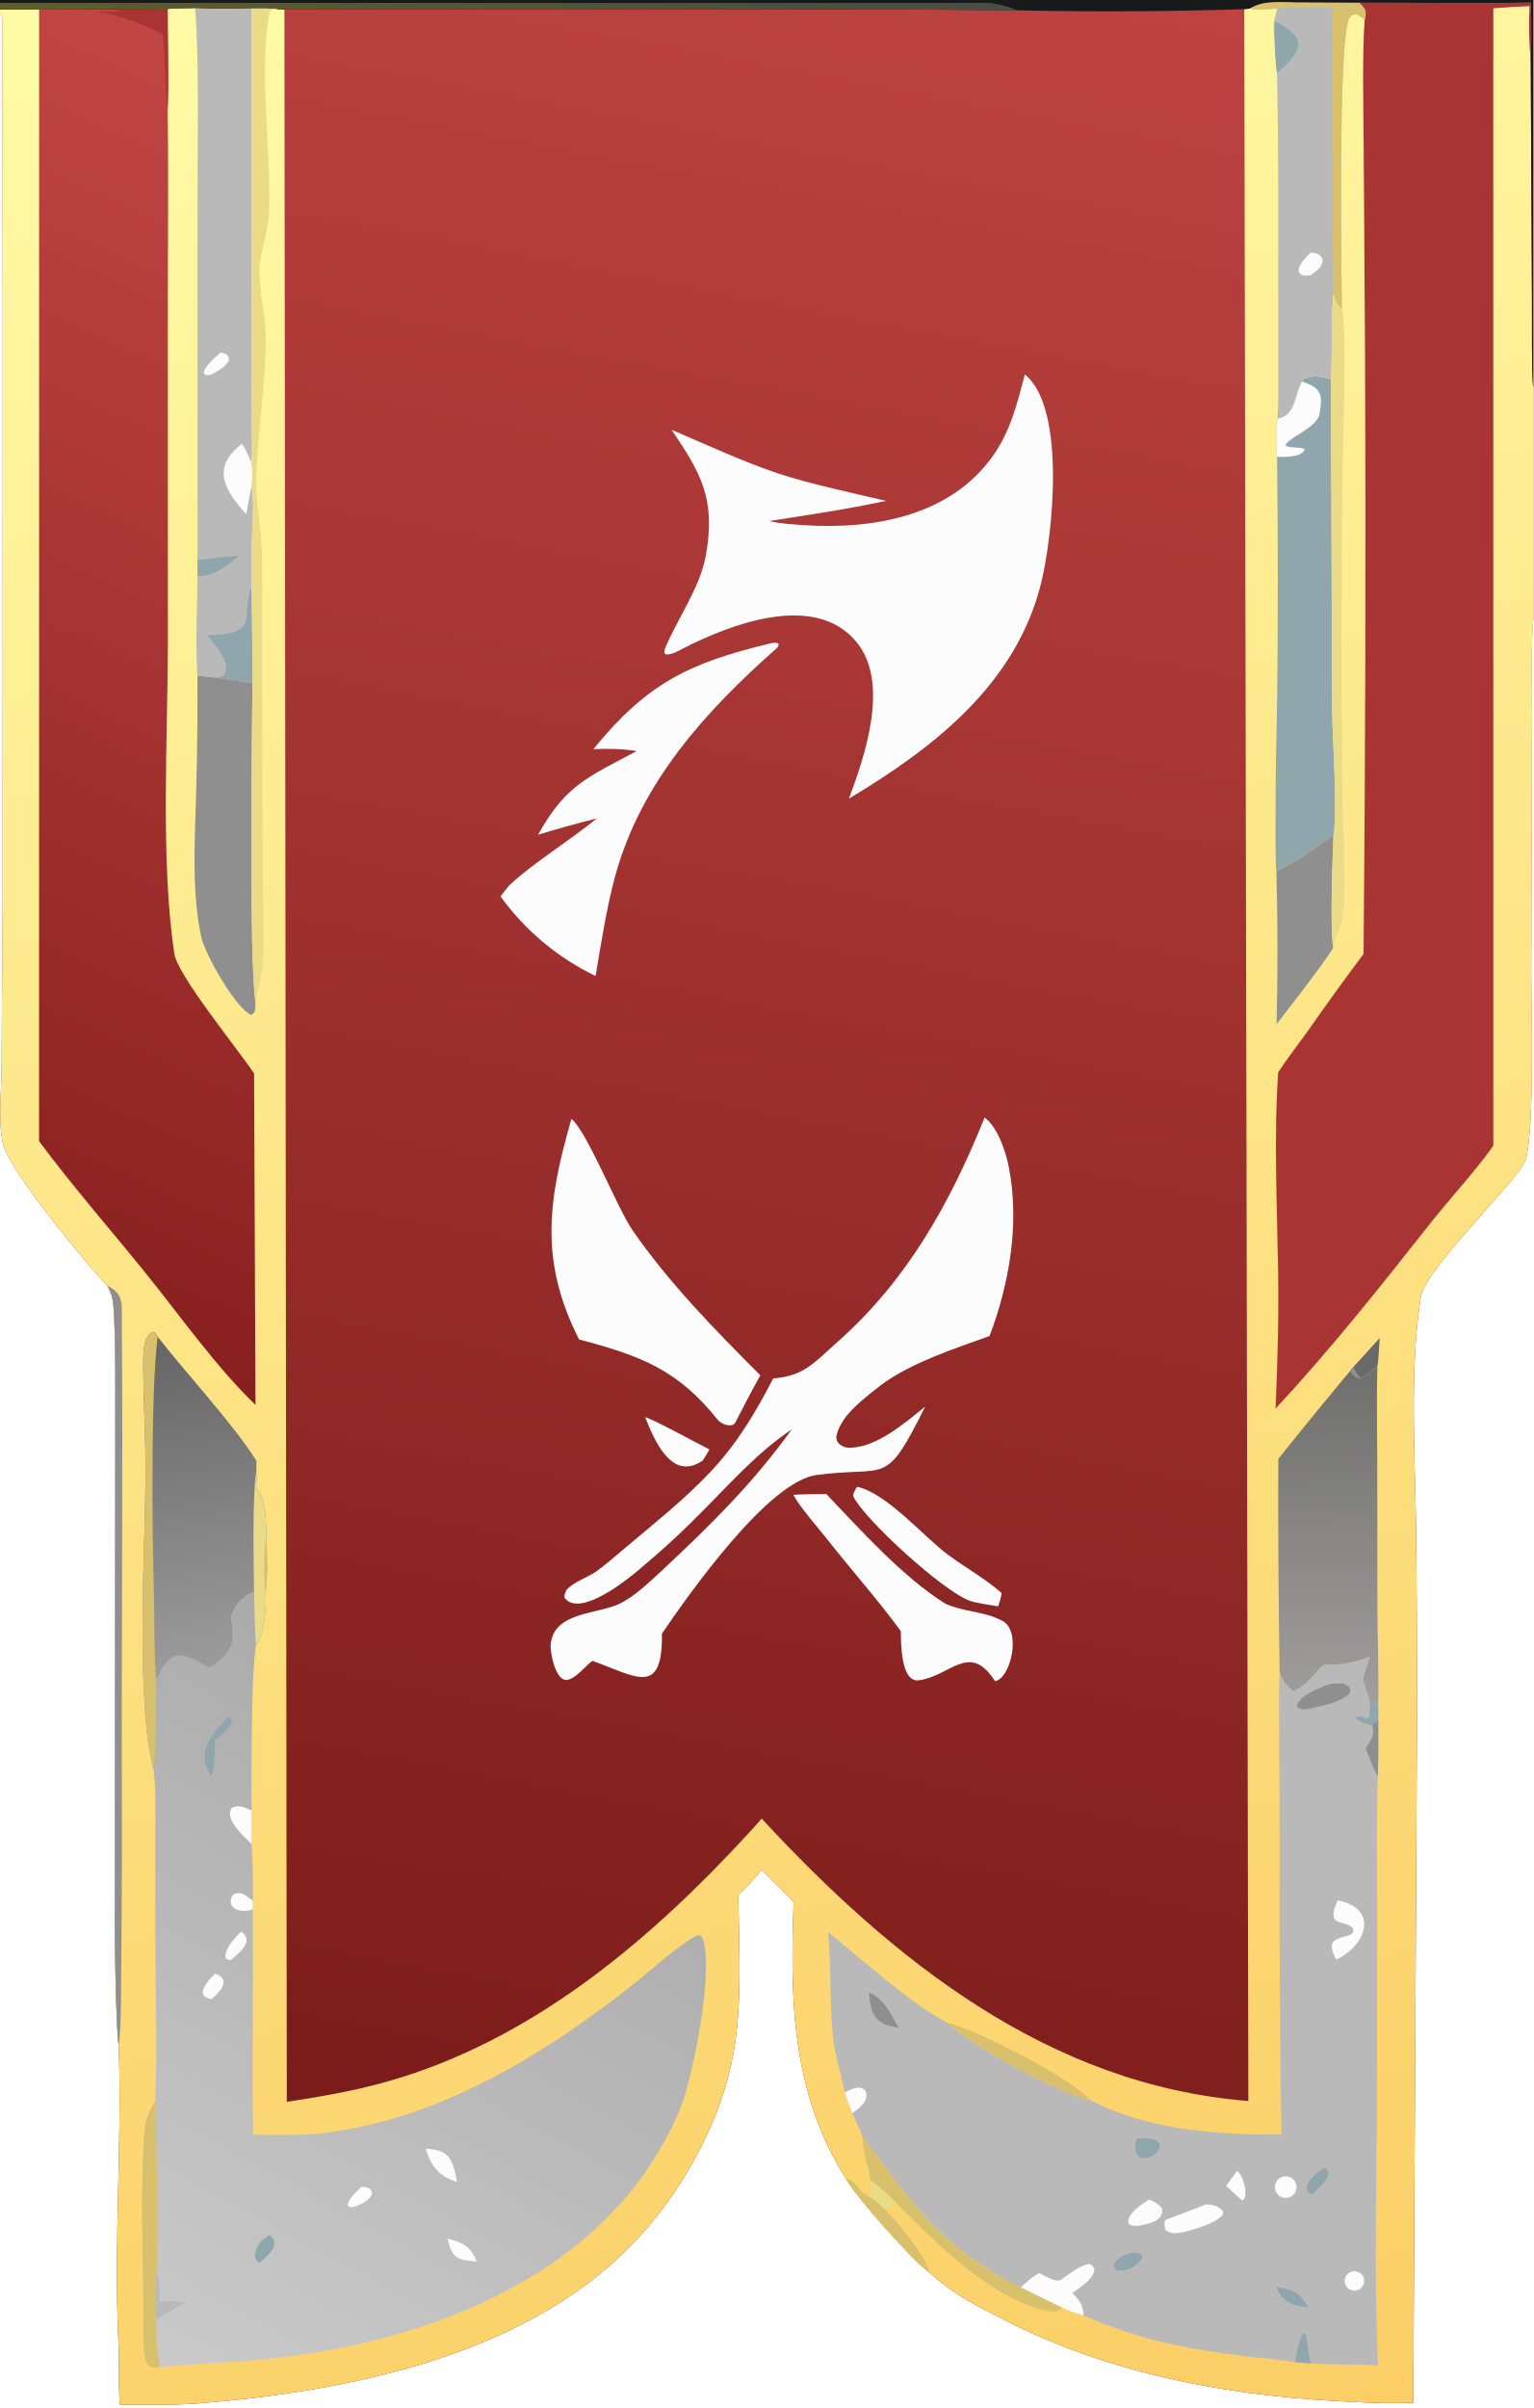
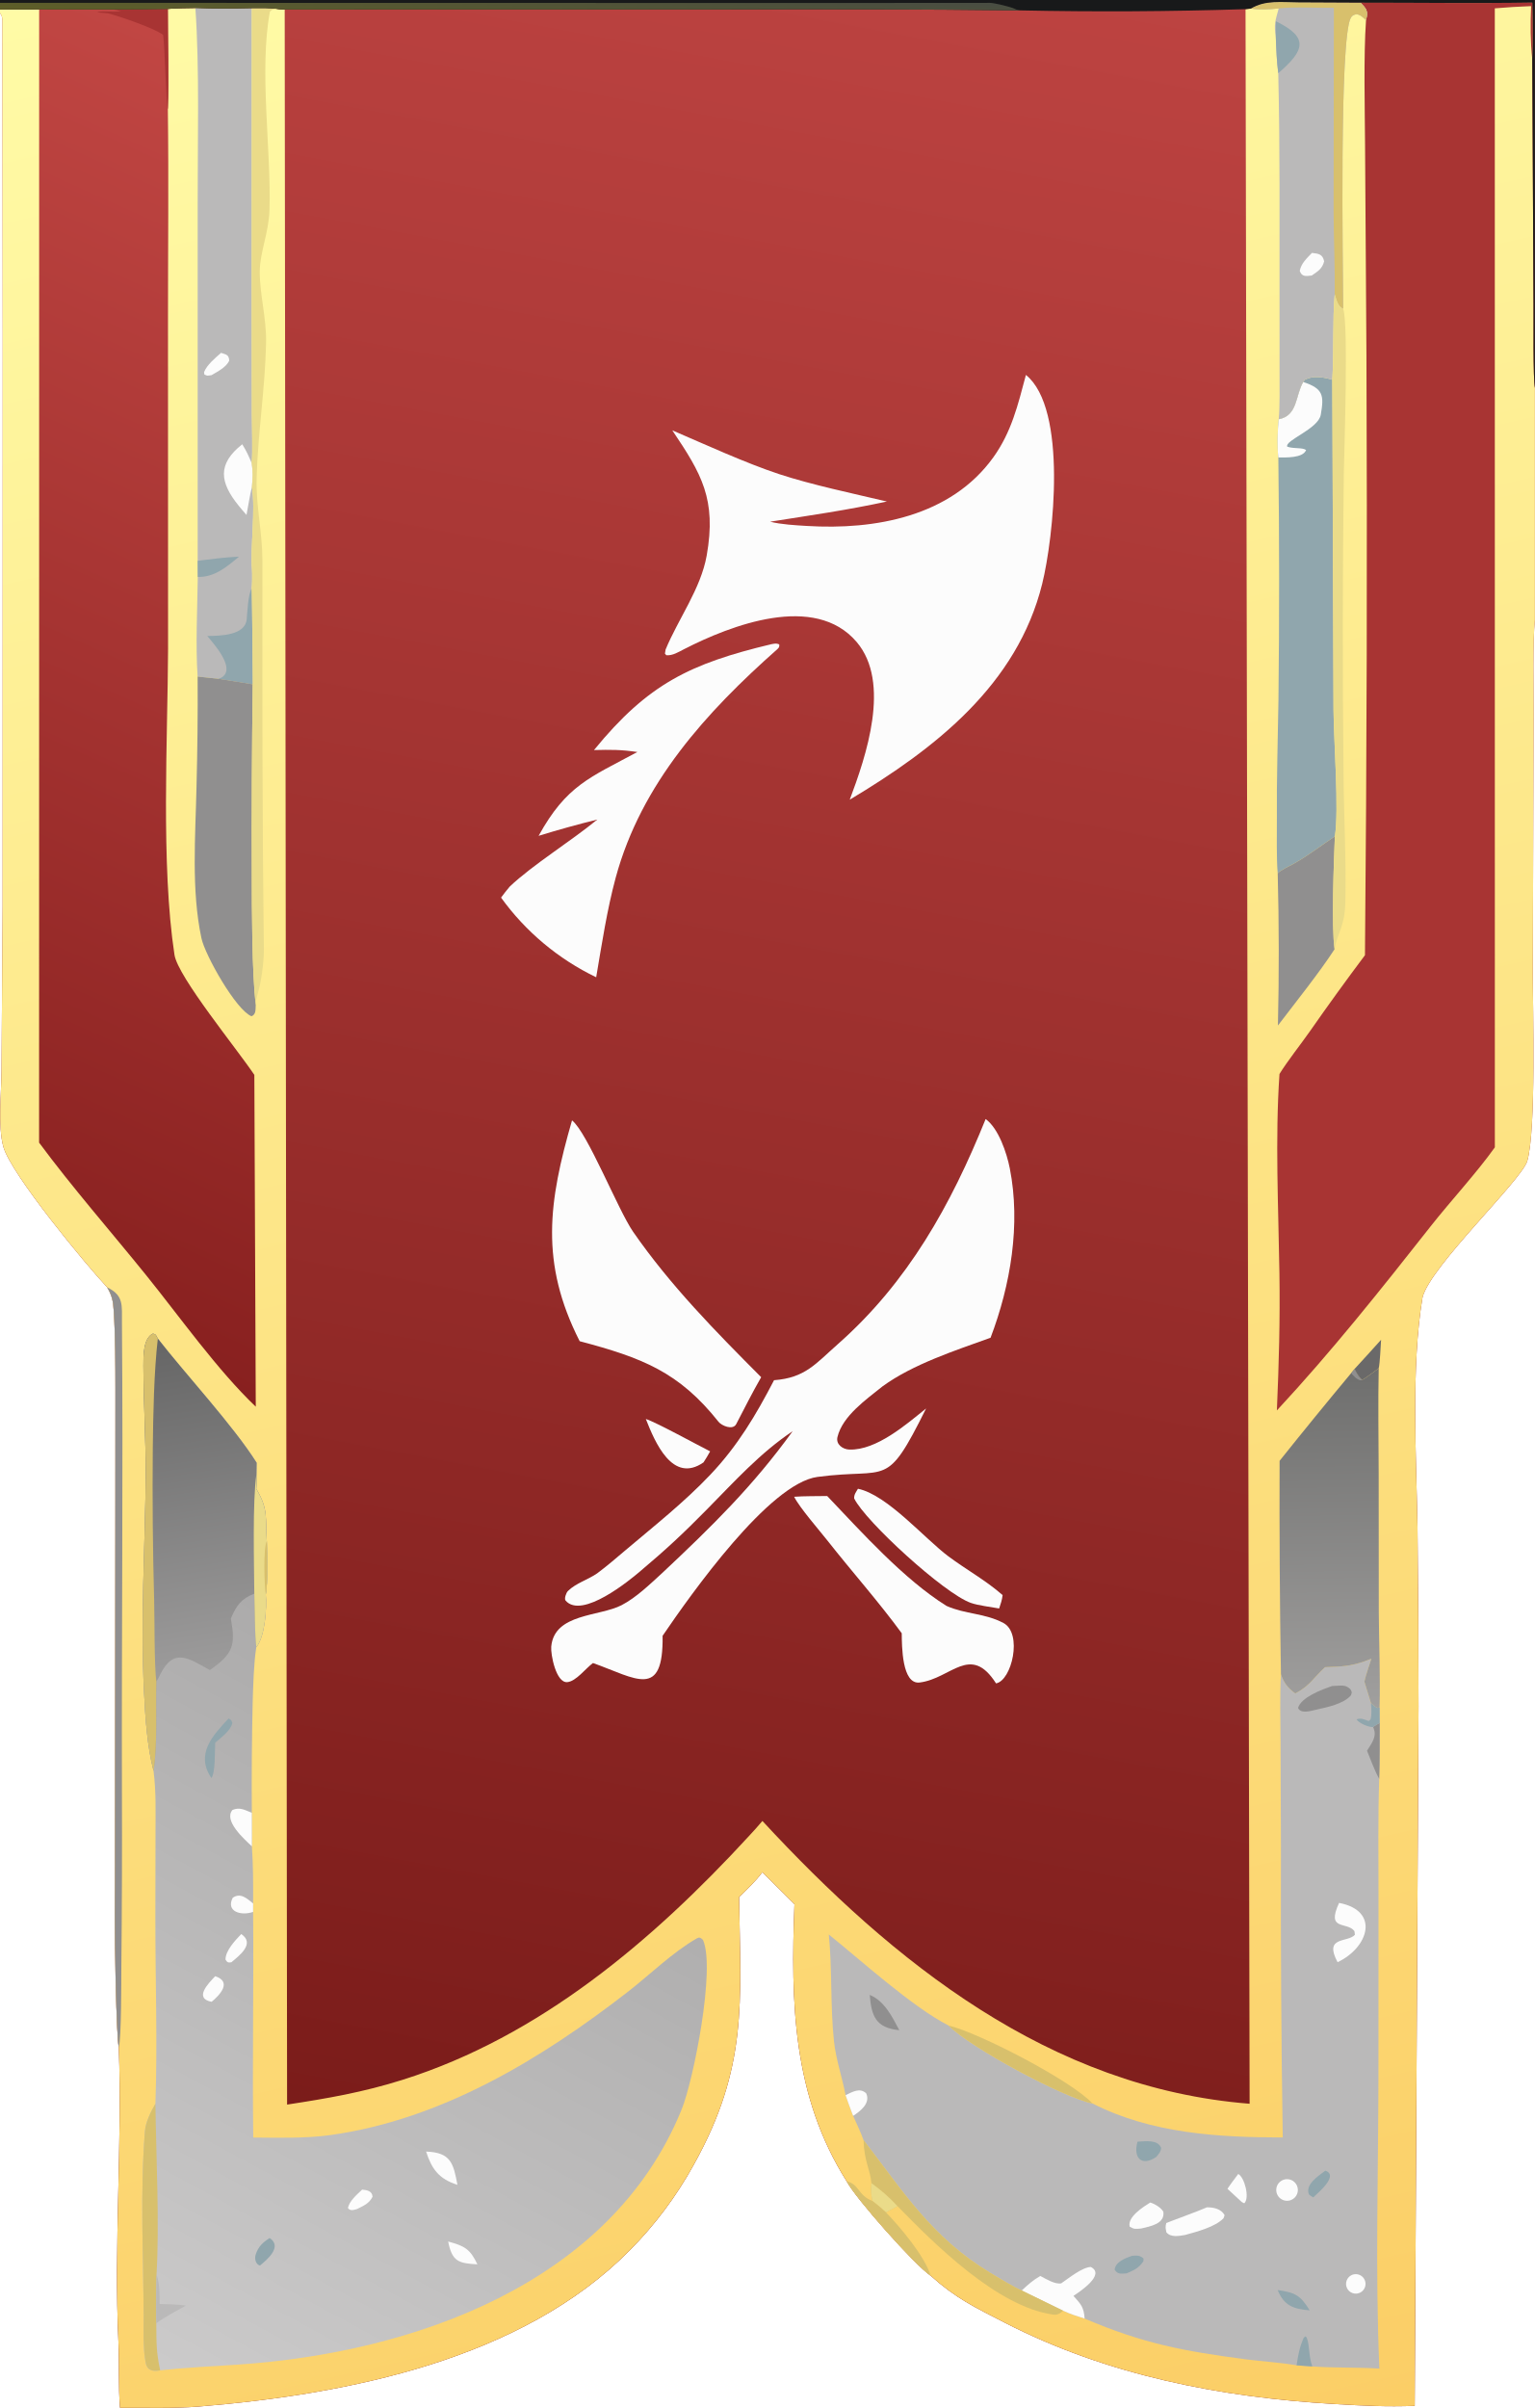
- <svg xmlns="http://www.w3.org/2000/svg" version="1.1" style="display: block;" viewBox="0 0 1304 2048" width="728" height="1143" preserveAspectRatio="none">
+ <svg xmlns="http://www.w3.org/2000/svg" version="1.1" style="display: block;" viewBox="0 0 1304 2045.312" width="1304" height="2045.312" preserveAspectRatio="xMidYMid meet">
  <defs>
    <linearGradient id="Gradient1" gradientUnits="userSpaceOnUse" x1="425.842" y1="22.095" x2="427.16" y2="-12.133">
      <stop class="stop0" offset="0" stop-opacity="1" stop-color="rgb(94,94,40)" />
      <stop class="stop1" offset="1" stop-opacity="1" stop-color="rgb(73,77,66)" />
    </linearGradient>
    <linearGradient id="Gradient2" gradientUnits="userSpaceOnUse" x1="143.942" y1="1140.57" x2="187.774" y2="1414.44">
      <stop class="stop0" offset="0" stop-opacity="1" stop-color="rgb(102,102,102)" />
      <stop class="stop1" offset="1" stop-opacity="1" stop-color="rgb(156,155,155)" />
    </linearGradient>
    <linearGradient id="Gradient3" gradientUnits="userSpaceOnUse" x1="430.244" y1="1473.15" x2="138.854" y2="2011">
      <stop class="stop0" offset="0" stop-opacity="1" stop-color="rgb(172,171,171)" />
      <stop class="stop1" offset="1" stop-opacity="1" stop-color="rgb(203,202,202)" />
    </linearGradient>
    <linearGradient id="Gradient4" gradientUnits="userSpaceOnUse" x1="1127.51" y1="1165.52" x2="1131.07" y2="1450.47">
      <stop class="stop0" offset="0" stop-opacity="1" stop-color="rgb(111,111,110)" />
      <stop class="stop1" offset="1" stop-opacity="1" stop-color="rgb(160,159,158)" />
    </linearGradient>
    <linearGradient id="Gradient5" gradientUnits="userSpaceOnUse" x1="-81.49" y1="1056.69" x2="341.243" y2="119.695">
      <stop class="stop0" offset="0" stop-opacity="1" stop-color="rgb(136,32,31)" />
      <stop class="stop1" offset="1" stop-opacity="1" stop-color="rgb(193,70,67)" />
    </linearGradient>
    <linearGradient id="Gradient6" gradientUnits="userSpaceOnUse" x1="945.614" y1="2098.09" x2="446.685" y2="-90.246">
      <stop class="stop0" offset="0" stop-opacity="1" stop-color="rgb(251,206,102)" />
      <stop class="stop1" offset="1" stop-opacity="1" stop-color="rgb(255,251,166)" />
    </linearGradient>
    <linearGradient id="Gradient7" gradientUnits="userSpaceOnUse" x1="477.397" y1="1827.34" x2="824.389" y2="-33.196">
      <stop class="stop0" offset="0" stop-opacity="1" stop-color="rgb(123,28,26)" />
      <stop class="stop1" offset="1" stop-opacity="1" stop-color="rgb(189,67,65)" />
    </linearGradient>
  </defs>
  <path transform="translate(0,0)" fill="url(#Gradient7)" d="M 0 0 L 1304 0 L 1304 329.549 L 1304 526.485 C 1302.01 544.652 1302.98 586.845 1302.9 606.338 L 1302.23 826.762 C 1302.17 854.692 1305.27 959.666 1297.51 986.158 C 1292.74 1002.45 1215.5 1075.24 1208.57 1101.8 C 1198.65 1160.53 1203.25 1237.25 1204.28 1297.41 C 1204.85 1348.14 1205.14 1398.86 1205.15 1449.59 L 1201.9 2043.49 C 1177.9 2044.4 1157.72 2043.32 1133.92 2041.94 C 1036.9 2036.31 940.4 2017.46 853.342 1972.7 C 827.636 1959.48 812.16 1952.19 790.697 1932.99 C 777.292 1924.05 726.601 1866.9 719.335 1852.8 C 673.301 1779.98 671.733 1700.94 674.951 1617.38 L 647.686 1590.22 C 641.735 1598.13 634.953 1604.52 627.894 1611.38 C 629.198 1701.06 635.538 1755.79 589.385 1838.71 C 574.721 1865.38 556.395 1889.87 534.941 1911.46 C 443.139 2004.28 295.597 2033.71 169.076 2044.07 C 147.895 2045.8 123.41 2045.01 101.951 2045.12 C 100.448 2026.6 101.496 2007.49 100.612 1988.91 C 96.678 1906.21 103.997 1821.6 100.929 1739.12 C 99.78 1733.41 99.121 1711.34 98.852 1704.6 C 97.756 1669.76 97.375 1634.91 97.711 1600.05 L 98.004 1284.52 L 98.061 1180.99 C 98.012 1158.66 98.036 1135.8 96.637 1113.51 C 96.103 1105 95.264 1100.81 91.093 1093.5 C 72.884 1074.12 9.548 997.49 2.892 974.221 C -1.973 957.21 1.231 927.386 1.287 909.082 L 2.227 769.721 L 2.299 285.138 L 2.108 110.524 C 2.093 80.221 1.95 49.697 1.99 19.381 C 1.995 14.882 2.114 14.313 0 10.98 L 0 7.983 L 0 2.393 L 0 0 z" />
  <path transform="translate(0,0)" fill="url(#Gradient6)" d="M 1155.77 2.255 C 1203.86 2.231 1253.92 2.936 1301.86 2.154 C 1302.34 18.947 1302.61 33.441 1301.77 50.285 L 1302.85 258.919 C 1302.93 269.54 1302.44 322.907 1304 329.549 L 1304 526.485 C 1302.01 544.652 1302.98 586.845 1302.9 606.338 L 1302.23 826.762 C 1302.17 854.692 1305.27 959.666 1297.51 986.158 C 1292.74 1002.45 1215.5 1075.24 1208.57 1101.8 C 1198.65 1160.53 1203.25 1237.25 1204.28 1297.41 C 1204.85 1348.14 1205.14 1398.86 1205.15 1449.59 L 1201.9 2043.49 C 1177.9 2044.4 1157.72 2043.32 1133.92 2041.94 C 1036.9 2036.31 940.4 2017.46 853.342 1972.7 C 827.636 1959.48 812.16 1952.19 790.697 1932.99 C 777.292 1924.05 726.601 1866.9 719.335 1852.8 C 673.301 1779.98 671.733 1700.94 674.951 1617.38 L 647.686 1590.22 C 641.735 1598.13 634.953 1604.52 627.894 1611.38 C 629.198 1701.06 635.538 1755.79 589.385 1838.71 C 574.721 1865.38 556.395 1889.87 534.941 1911.46 C 443.139 2004.28 295.597 2033.71 169.076 2044.07 C 147.895 2045.8 123.41 2045.01 101.951 2045.12 C 100.448 2026.6 101.496 2007.49 100.612 1988.91 C 96.678 1906.21 103.997 1821.6 100.929 1739.12 C 99.78 1733.41 99.121 1711.34 98.852 1704.6 C 97.756 1669.76 97.375 1634.91 97.711 1600.05 L 98.004 1284.52 L 98.061 1180.99 C 98.012 1158.66 98.036 1135.8 96.637 1113.51 C 96.103 1105 95.264 1100.81 91.093 1093.5 C 72.884 1074.12 9.548 997.49 2.892 974.221 C -1.973 957.21 1.231 927.386 1.287 909.082 L 2.227 769.721 L 2.299 285.138 L 2.108 110.524 C 2.093 80.221 1.95 49.697 1.99 19.381 C 1.995 14.882 2.114 14.313 0 10.98 L 0 7.983 C 11.09 8.037 22.181 8.02 33.271 7.93 L 96.073 7.993 C 111.578 8.032 127.082 7.893 142.583 7.576 C 149.902 6.875 158.539 6.911 165.98 6.755 C 183.257 7.406 196.634 7.294 213.945 6.896 C 221.174 6.9 230.242 6.561 237.223 7.816 L 241.873 8.055 L 243.899 1787.6 C 278.442 1782.33 308.621 1777.11 342.231 1766.49 C 458.664 1729.73 554.483 1648.38 635.872 1559.96 C 639.854 1555.63 643.993 1551.2 647.72 1546.69 C 758.735 1666.66 891.707 1773.49 1061.63 1786.88 L 1058.17 7.778 L 1062.76 7.279 C 1074.87 -0.16 1089.16 1.951 1103.11 1.995 L 1155.77 2.255 z" />
  <path transform="translate(0,0)" fill="rgb(168,52,51)" d="M 1155.77 2.255 C 1203.86 2.231 1253.92 2.936 1301.86 2.154 C 1302.34 18.947 1302.61 33.441 1301.77 50.285 C 1300.17 35.312 1300.14 20.219 1300.78 5.196 C 1290.48 5.564 1280.2 6.194 1269.94 7.086 L 1269.98 974.534 C 1254.08 996.791 1232.57 1019.84 1215.41 1041.64 C 1173.13 1095.31 1131.37 1147.89 1084.8 1197.99 C 1086.54 1157.23 1087.57 1121.9 1086.95 1080.96 C 1086.12 1026.02 1083.22 966.829 1087.02 912.201 C 1093.47 901.677 1105.53 886.455 1112.93 875.848 C 1128.06 854.171 1143.78 832.447 1159.64 811.317 C 1161.21 641.536 1161.63 471.747 1160.89 301.96 L 1159.71 122.804 C 1159.53 92.005 1158.4 47.644 1160.53 17.186 C 1162.53 9.356 1161.16 7.695 1155.77 2.255 z" />
  <path transform="translate(0,0)" fill="url(#Gradient5)" d="M 96.073 7.993 C 111.578 8.032 127.082 7.893 142.583 7.576 C 142.604 34.138 143.526 66.651 142.599 92.724 C 143.395 151.951 142.689 212.894 142.714 272.238 L 142.784 551.061 C 142.482 627.021 136.566 734.334 148.229 810.994 C 151.074 829.696 201.533 891.167 216.081 913.001 L 217.291 1194.81 C 184.851 1163.94 152.557 1118.29 124.218 1083.2 C 94.347 1046.21 61.304 1008.52 33.218 970.532 L 33.271 7.93 L 96.073 7.993 z" />
  <path transform="translate(0,0)" fill="rgb(168,52,51)" d="M 96.073 7.993 C 111.578 8.032 127.082 7.893 142.583 7.576 C 142.604 34.138 143.526 66.651 142.599 92.724 C 141.121 90.221 140.072 39.144 138.575 29.615 C 131.587 24.162 101.536 13.748 91.625 11.312 C 90.856 11.123 84.663 10.8 82.68 10.522 C 84.688 8.864 97.042 10.576 102.678 9.483 L 96.073 7.993 z" />
  <path transform="translate(0,0)" fill="rgb(186,185,185)" d="M 1125.72 1416.06 C 1142.4 1415.5 1149.55 1415.1 1165.08 1408.9 C 1163.31 1414.41 1160.31 1422.95 1159.13 1428.37 C 1160.96 1434.48 1162.83 1440.58 1164.75 1446.66 C 1166.99 1448.58 1167.8 1449.44 1170.41 1450.72 L 1172.05 1450.2 L 1172.14 1463.42 C 1172.11 1479.13 1172.28 1495.24 1171.74 1510.91 C 1170.64 1543.26 1171.13 1576.18 1171.13 1608.6 L 1171.09 1763.5 C 1170.99 1847.71 1168.29 1927.22 1171.87 2011.82 C 1152.78 2010.66 1133.84 2011.35 1114.89 2010.02 L 1101.55 2009.07 C 1089.7 2006.85 1071.35 2005.67 1058.49 2003.98 C 1005.03 1996.96 970.993 1990.51 921.462 1969.35 C 914.776 1967.21 909.58 1965.62 903.151 1962.65 L 868.034 1945.51 C 862.506 1943.41 847.141 1934.06 841.544 1930.69 C 791.581 1900.61 767.484 1861.75 733.632 1817.77 C 731.369 1811.27 727.659 1803.56 724.799 1797.17 C 722.541 1791.36 720.395 1785.51 718.361 1779.61 C 715.483 1764.16 710.212 1749.54 708.518 1733.72 C 705.341 1704.04 707.091 1672.59 704.139 1643.15 C 731.667 1665.25 774.984 1704.67 805.909 1720.47 C 824.285 1739.11 902.558 1781.3 928.23 1786.69 C 978.402 1812.23 1034.77 1815.41 1089.8 1815.55 C 1088.49 1733.58 1087.97 1651.6 1088.25 1569.62 L 1087.91 1479.28 C 1087.82 1460.26 1087.26 1440.99 1088.25 1422.03 C 1090.58 1429.35 1094.3 1433.94 1100.45 1438.42 C 1113.6 1431.24 1115.35 1425.57 1125.72 1416.06 z" />
  <path transform="translate(0,0)" fill="rgb(252,252,252)" d="M 883.814 1933.16 C 888.733 1935.75 896.253 1940.47 901.615 1939.42 C 908.395 1934.75 919.173 1925.94 926.673 1925.5 C 939.648 1931.98 917.028 1946.72 911.979 1950.07 C 918.37 1957.29 920.825 1959.6 921.462 1969.35 C 914.776 1967.21 909.58 1965.62 903.151 1962.65 L 868.034 1945.51 C 873.181 1940.64 877.642 1936.74 883.814 1933.16 z" />
  <path transform="translate(0,0)" fill="rgb(144,143,143)" d="M 1166.47 1466.92 C 1167.06 1466.34 1171.16 1464.01 1172.14 1463.42 C 1172.11 1479.13 1172.28 1495.24 1171.74 1510.91 C 1168 1504.34 1164.28 1494.26 1161.38 1487.01 C 1165.44 1480.49 1170.43 1474.53 1166.47 1466.92 z" />
  <path transform="translate(0,0)" fill="rgb(252,252,252)" d="M 718.361 1779.61 C 724.048 1776.92 730.42 1772.92 735.872 1778.01 C 739.785 1786.45 730.934 1793.16 724.799 1797.17 C 722.541 1791.36 720.395 1785.51 718.361 1779.61 z" />
  <path transform="translate(0,0)" fill="rgb(144,166,173)" d="M 1101.55 2009.07 C 1102.81 2000.49 1104.05 1993.56 1107.67 1985.56 L 1109.27 1984.39 C 1112.79 1988.27 1111.38 2000.45 1114.89 2010.02 L 1101.55 2009.07 z" />
  <path transform="translate(0,0)" fill="rgb(144,166,173)" d="M 1164.75 1446.66 C 1166.99 1448.58 1167.8 1449.44 1170.41 1450.72 L 1172.05 1450.2 L 1172.14 1463.42 C 1171.16 1464.01 1167.06 1466.34 1166.47 1466.92 C 1162.71 1467.16 1154.55 1463.66 1152.45 1460.43 C 1155.91 1458.93 1159.05 1460.5 1162.72 1461.78 L 1164.33 1460.59 C 1165.62 1456.34 1165 1451.19 1164.75 1446.66 z" />
  <path transform="translate(0,0)" fill="rgb(252,252,252)" d="M 1137.65 1616.29 C 1172.64 1623.04 1162.63 1654.25 1136.37 1666.65 C 1124.36 1644.24 1144.99 1650.33 1151.1 1643.35 L 1150.69 1640.24 C 1144.24 1631.82 1126.46 1640.34 1137.65 1616.29 z" />
  <path transform="translate(0,0)" fill="rgb(252,252,252)" d="M 1025.31 1874.88 C 1030.99 1874.76 1037.5 1876.2 1040.37 1881.51 L 1039.51 1884.11 C 1032.35 1891.58 1016.73 1895.61 1006.8 1898.35 C 1001.48 1899.25 994.563 1900.59 990.932 1896.07 C 990.224 1892.5 989.932 1891.71 990.824 1888.23 C 991.342 1887.82 1020.21 1877.31 1025.31 1874.88 z" />
  <path transform="translate(0,0)" fill="rgb(144,143,143)" d="M 1131.64 1432.07 C 1133.33 1431.95 1135.02 1431.86 1136.71 1431.79 C 1141.4 1431.61 1143.73 1431.52 1147.32 1434.84 C 1148.79 1438.09 1148.71 1436.7 1147.67 1440.05 C 1141.37 1447.35 1127.18 1450.18 1118.08 1452.19 C 1113.31 1453.24 1105.33 1455.93 1102.78 1450.75 C 1105.29 1441.57 1123.33 1435.01 1131.64 1432.07 z" />
  <path transform="translate(0,0)" fill="rgb(252,252,252)" d="M 977.194 1870.79 C 980.971 1871.82 986.229 1875.08 988.324 1878.5 C 989.952 1888.92 977.229 1890.96 969.656 1892.82 C 964.833 1893.33 963.43 1893.53 959.762 1891.3 C 957.583 1883.05 971.365 1874.43 977.194 1870.79 z" />
  <path transform="translate(0,0)" fill="rgb(144,143,143)" d="M 738.887 1694.44 C 751.407 1699.5 758.055 1713.13 764.026 1724.42 C 743.682 1722.42 740.391 1712.04 738.887 1694.44 z" />
  <path transform="translate(0,0)" fill="rgb(144,166,173)" d="M 966.421 1819.1 C 973.283 1818.8 983.539 1817.1 986.468 1824.36 C 986.173 1827.85 984.565 1829.24 982.361 1832.04 C 969.848 1840.54 962.506 1832.85 966.421 1819.1 z" />
  <path transform="translate(0,0)" fill="rgb(252,252,252)" d="M 1090.29 1851.5 C 1094.94 1849.8 1100.11 1852.09 1101.96 1856.68 C 1103.82 1861.28 1101.7 1866.52 1097.17 1868.52 C 1094.1 1869.88 1090.54 1869.46 1087.87 1867.43 C 1085.21 1865.39 1083.86 1862.06 1084.37 1858.75 C 1084.87 1855.43 1087.14 1852.66 1090.29 1851.5 z" />
  <path transform="translate(0,0)" fill="rgb(144,166,173)" d="M 961.677 1916.05 C 965.967 1915.7 968.284 1915.5 971.539 1918.36 L 971.399 1920.68 C 967.233 1926.77 963.777 1927.98 957.195 1930.94 C 952.533 1931.19 949.617 1932.08 946.966 1927.78 C 947.717 1921.07 956.232 1917.97 961.677 1916.05 z" />
  <path transform="translate(0,0)" fill="rgb(252,252,252)" d="M 1051.95 1846.56 C 1057.15 1848.99 1062.05 1866.96 1057.06 1871.45 L 1054.95 1870.34 C 1050.86 1866.66 1046.82 1862.93 1042.82 1859.15 C 1045.39 1855.18 1049.09 1850.45 1051.95 1846.56 z" />
  <path transform="translate(0,0)" fill="rgb(144,166,173)" d="M 1125.93 1843.75 C 1137.79 1847.64 1119.79 1862.59 1115.67 1866.43 C 1114.53 1865.88 1113.15 1864.76 1112.08 1863.99 C 1108.45 1855.63 1120 1848.19 1125.93 1843.75 z" />
  <path transform="translate(0,0)" fill="rgb(252,252,252)" d="M 1148.14 1932.5 C 1150.83 1931.16 1154.04 1931.38 1156.52 1933.08 C 1159 1934.79 1160.36 1937.7 1160.07 1940.69 C 1159.79 1943.68 1157.9 1946.29 1155.15 1947.49 C 1151.03 1949.28 1146.24 1947.47 1144.34 1943.41 C 1142.45 1939.35 1144.13 1934.51 1148.14 1932.5 z" />
  <path transform="translate(0,0)" fill="rgb(144,166,173)" d="M 1085.47 1945.12 C 1100.5 1947.32 1104.65 1949.47 1112.71 1962.39 C 1098.76 1961.25 1090.84 1958.36 1085.47 1945.12 z" />
  <path transform="translate(0,0)" fill="rgb(186,185,185)" d="M 165.98 6.755 C 183.257 7.406 196.634 7.294 213.945 6.896 L 213.875 265.442 L 213.99 351.988 C 214.009 361.557 214.714 384.93 213.859 393.513 C 215.035 401.557 214.72 405.464 214.016 413.526 C 217.197 433.497 212.587 463.306 214.089 484.023 C 214.334 487.394 214.232 496.903 213.842 499.935 C 214.339 527.021 214.633 554.11 214.724 581.2 C 204.955 579.54 195.013 578.051 185.215 576.492 C 179.489 575.963 173.627 575.255 167.896 574.634 C 166.06 547.5 167.703 517.58 168.027 490.02 L 167.944 476.327 L 167.935 174.674 C 167.844 123.265 169.593 57.031 165.98 6.755 z" />
  <path transform="translate(0,0)" fill="rgb(144,166,173)" d="M 176.131 540.196 C 187.048 540.077 208.374 539.778 209.607 525.968 C 210.14 519.997 210.823 504.262 213.842 499.935 C 214.339 527.021 214.633 554.11 214.724 581.2 C 204.955 579.54 195.013 578.051 185.215 576.492 C 186.613 576.429 188.234 575.582 189.303 574.74 C 199.617 566.617 181.43 546.724 176.131 540.196 z" />
  <path transform="translate(0,0)" fill="rgb(252,252,252)" d="M 209.426 437.368 C 207.122 434.809 204.892 432.184 202.737 429.498 C 186.809 409.793 184.314 394.322 205.808 377.349 C 209.649 383.539 211.073 386.917 213.859 393.513 C 215.035 401.557 214.72 405.464 214.016 413.526 C 212.374 420.052 210.761 430.432 209.426 437.368 z" />
  <path transform="translate(0,0)" fill="rgb(144,166,173)" d="M 167.944 476.327 C 179.169 474.884 191.742 473.302 203.069 472.799 C 192.981 481.212 182.309 490.499 168.027 490.02 L 167.944 476.327 z" />
  <path transform="translate(0,0)" fill="rgb(252,252,252)" d="M 187.822 299.705 C 192.251 301.193 194.534 301.278 194.732 306.389 C 192.11 312.004 185.013 315.505 179.683 318.655 C 175.804 319.099 176.871 319.5 173.648 318.135 L 173.346 316.127 C 175.776 309.919 182.781 304.103 187.822 299.705 z" />
  <path transform="translate(0,0)" fill="url(#Gradient4)" d="M 1157.13 1172.15 C 1160.51 1170.37 1167.92 1164.67 1171.32 1162.19 C 1170.67 1191.51 1171.23 1221.84 1171.29 1251.28 L 1171.38 1369.55 C 1171.58 1395.64 1172.72 1424.27 1172.05 1450.2 L 1170.41 1450.72 C 1167.8 1449.44 1166.99 1448.58 1164.75 1446.66 C 1162.83 1440.58 1160.96 1434.48 1159.13 1428.37 C 1160.31 1422.95 1163.31 1414.41 1165.08 1408.9 C 1149.55 1415.1 1142.4 1415.5 1125.72 1416.06 C 1115.35 1425.57 1113.6 1431.24 1100.45 1438.42 C 1094.3 1433.94 1090.58 1429.35 1088.25 1422.03 C 1087.26 1361.63 1086.88 1301.21 1087.11 1240.8 C 1107.1 1215.77 1127.35 1190.96 1147.86 1166.36 L 1150.82 1162.72 C 1153.1 1167.41 1153.7 1168.19 1157.13 1172.15 z" />
  <path transform="translate(0,0)" fill="rgb(144,143,143)" d="M 1150.82 1162.72 C 1153.1 1167.41 1153.7 1168.19 1157.13 1172.15 L 1156 1172.41 C 1152.26 1171.54 1150.61 1169.19 1147.86 1166.36 L 1150.82 1162.72 z" />
  <path transform="translate(0,0)" fill="rgb(144,166,173)" d="M 1107.17 324.454 L 1108.73 322.407 C 1115.75 318.856 1124.63 320.323 1131.88 322.549 L 1132.91 602.736 C 1133.1 629.968 1137.68 687.829 1134.06 710.394 C 1122.29 718.181 1111.56 726.685 1099.2 733.574 C 1096.39 735.142 1086.76 739.745 1085.5 741.825 C 1084.33 728.922 1084.91 708.383 1084.8 695.086 C 1084.53 661.54 1085.64 627.818 1086.14 594.272 C 1086.93 525.707 1086.9 457.135 1086.04 388.57 C 1084.98 379.498 1085.3 365.361 1086.38 356.083 C 1102.62 353.046 1100.45 335.784 1107.17 324.454 z" />
  <path transform="translate(0,0)" fill="rgb(252,252,252)" d="M 1107.17 324.454 C 1124.36 330.083 1124.91 335.964 1122.11 352.212 C 1120 364.437 1091.32 373.971 1093.6 379.398 C 1099.59 381.406 1106.24 379.878 1109.63 382.229 C 1106.95 389.268 1092.32 388.538 1086.04 388.57 C 1084.98 379.498 1085.3 365.361 1086.38 356.083 C 1102.62 353.046 1100.45 335.784 1107.17 324.454 z" />
  <path transform="translate(0,0)" fill="rgb(186,185,185)" d="M 1062.76 7.279 C 1074.87 -0.16 1089.16 1.951 1103.11 1.995 L 1155.77 2.255 C 1161.16 7.695 1162.53 9.356 1160.53 17.186 C 1157.7 14.556 1156.36 12.886 1152.53 12.022 C 1150.28 12.639 1148.86 12.85 1147.61 15.088 C 1137.73 32.777 1140.96 225.169 1141.1 262.278 C 1136.39 260.02 1135.51 254.621 1133.93 249.901 C 1132 271.341 1133.37 298.745 1131.88 322.549 C 1124.63 320.323 1115.75 318.856 1108.73 322.407 L 1107.17 324.454 C 1100.45 335.784 1102.62 353.046 1086.38 356.083 C 1087.38 345.368 1087.05 328.471 1087.07 317.38 L 1087.05 250.961 C 1086.97 186.652 1087.48 126.586 1085.97 62.169 C 1084.67 52.521 1084.22 41.006 1083.88 31.289 C 1082.15 20.382 1083.5 17.746 1086.35 7.146 C 1079.44 7.992 1069.6 8.456 1062.76 7.279 z" />
  <path transform="translate(0,0)" fill="rgb(216,192,108)" d="M 1062.76 7.279 C 1074.87 -0.16 1089.16 1.951 1103.11 1.995 L 1155.77 2.255 C 1161.16 7.695 1162.53 9.356 1160.53 17.186 C 1157.7 14.556 1156.36 12.886 1152.53 12.022 C 1150.28 12.639 1148.86 12.85 1147.61 15.088 C 1137.73 32.777 1140.96 225.169 1141.1 262.278 C 1136.39 260.02 1135.51 254.621 1133.93 249.901 C 1134.23 227.491 1133.06 202.461 1132.98 179.573 L 1133.23 6.608 C 1118.66 6.846 1100.28 5.582 1086.35 7.146 C 1079.44 7.992 1069.6 8.456 1062.76 7.279 z" />
  <path transform="translate(0,0)" fill="rgb(144,166,173)" d="M 1083.88 31.289 L 1084.01 18.086 C 1112.37 31.881 1108.35 42.9 1085.97 62.169 C 1084.67 52.521 1084.22 41.006 1083.88 31.289 z" />
  <path transform="translate(0,0)" fill="rgb(252,252,252)" d="M 1114.59 214.82 C 1120.52 215.417 1123.73 216.042 1124.96 221.971 C 1123.28 228.387 1119.68 230.371 1114.43 234.021 C 1109.32 234.632 1106.02 235.199 1104.23 230.093 C 1105.43 223.696 1110.18 219.443 1114.59 214.82 z" />
  <path transform="translate(0,0)" fill="rgb(144,143,143)" d="M 167.896 574.634 C 173.627 575.255 179.489 575.963 185.215 576.492 C 195.013 578.051 204.955 579.54 214.724 581.2 C 213.993 635.117 213.729 689.039 213.934 742.961 C 213.976 772.463 214.012 825.164 217.256 853.799 C 217.002 857.682 217.588 861.6 213.679 863.188 C 200.528 857.98 174.236 811.367 171.152 796.962 C 162.391 756.042 166.034 710.356 166.946 668.488 C 167.77 637.211 168.087 605.922 167.896 574.634 z" />
  <path transform="translate(0,0)" fill="rgb(234,219,137)" d="M 213.945 6.896 C 221.174 6.9 230.242 6.561 237.223 7.816 C 232.627 8.129 231.728 7.297 229.314 9.943 C 219.99 59.692 230.508 127.337 228.94 178.431 C 228.347 197.761 220.849 213.972 220.69 230.391 C 220.504 249.755 226.497 270.133 226.04 291.162 C 225.297 329.614 219.076 367.596 218.021 406.039 C 217.37 429.747 222.955 452.592 222.942 476.06 C 222.883 585.607 222.743 695.095 224.19 804.634 C 224.323 814.664 223.034 825.3 221.149 835.126 C 219.874 841.632 217.458 847.395 217.256 853.799 C 214.012 825.164 213.976 772.463 213.934 742.961 C 213.729 689.039 213.993 635.117 214.724 581.2 C 214.633 554.11 214.339 527.021 213.842 499.935 C 214.232 496.903 214.334 487.394 214.089 484.023 C 212.587 463.306 217.197 433.497 214.016 413.526 C 214.72 405.464 215.035 401.557 213.859 393.513 C 214.714 384.93 214.009 361.557 213.99 351.988 L 213.875 265.442 L 213.945 6.896 z" />
  <path transform="translate(0,0)" fill="rgb(144,143,143)" d="M 1085.5 741.825 C 1086.76 739.745 1096.39 735.142 1099.2 733.574 C 1111.56 726.685 1122.29 718.181 1134.06 710.394 C 1133.24 730.643 1131.02 787.378 1133.82 806.233 C 1121.13 825.841 1100.21 851.978 1085.68 871.05 C 1086.7 827.981 1086.64 784.892 1085.5 741.825 z" />
  <path transform="translate(0,0)" fill="rgb(234,219,137)" d="M 1133.93 249.901 C 1135.51 254.621 1136.39 260.02 1141.1 262.278 C 1145.79 274.209 1141.97 384.485 1141.64 403.14 C 1140.59 488.175 1140.53 573.219 1141.44 658.255 C 1141.72 694.646 1143.81 730.146 1142.97 766.592 C 1142.49 787.57 1136 792.369 1133.82 806.233 C 1131.02 787.378 1133.24 730.643 1134.06 710.394 C 1137.68 687.829 1133.1 629.968 1132.91 602.736 L 1131.88 322.549 C 1133.37 298.745 1132 271.341 1133.93 249.901 z" />
  <path transform="translate(0,0)" fill="rgb(144,143,143)" d="M 91.093 1093.5 C 105.405 1100.33 103.49 1108.98 103.607 1123.31 C 104.687 1256.11 103.232 1388.94 103.593 1521.75 C 103.77 1571.67 103.602 1621.58 103.089 1671.5 C 102.993 1683.32 103.2 1729.78 100.929 1739.12 C 99.78 1733.41 99.121 1711.34 98.852 1704.6 C 97.756 1669.76 97.375 1634.91 97.711 1600.05 L 98.004 1284.52 L 98.061 1180.99 C 98.012 1158.66 98.036 1135.8 96.637 1113.51 C 96.103 1105 95.264 1100.81 91.093 1093.5 z" />
  <path transform="translate(0,0)" fill="rgb(216,192,108)" d="M 733.632 1817.77 C 767.484 1861.75 791.581 1900.61 841.544 1930.69 C 847.141 1934.06 862.506 1943.41 868.034 1945.51 L 903.151 1962.65 C 900.737 1964.92 898.423 1966.48 895.006 1966.02 C 847.16 1959.62 793.015 1905.14 762.531 1873.87 L 752.663 1879.15 C 748.603 1875.39 745.597 1872.84 741.21 1869.47 C 739.807 1862.95 740.004 1861.07 740.27 1854.25 C 739.619 1843.81 734.057 1835.46 733.632 1817.77 z" />
  <path transform="translate(0,0)" fill="rgb(234,219,137)" d="M 740.27 1854.25 C 749.131 1860.74 754.909 1865.77 762.531 1873.87 L 752.663 1879.15 C 748.603 1875.39 745.597 1872.84 741.21 1869.47 C 739.807 1862.95 740.004 1861.07 740.27 1854.25 z" />
  <path transform="translate(0,0)" fill="rgb(216,192,108)" d="M 805.909 1720.47 C 831.558 1726.49 910.152 1767.19 928.23 1786.69 C 902.558 1781.3 824.285 1739.11 805.909 1720.47 z" />
  <path transform="translate(0,0)" fill="rgb(216,192,108)" d="M 719.335 1852.8 C 730.026 1855.14 728.671 1864.61 741.21 1869.47 C 745.597 1872.84 748.603 1875.39 752.663 1879.15 C 764.673 1891.44 785.752 1916.49 790.697 1932.99 C 777.292 1924.05 726.601 1866.9 719.335 1852.8 z" />
  <path transform="translate(0,0)" fill="rgb(106,105,105)" d="M 1150.82 1162.72 C 1158.39 1154.52 1165.9 1146.27 1173.34 1137.96 C 1173.06 1142.49 1172.31 1158.33 1171.32 1162.19 C 1167.92 1164.67 1160.51 1170.37 1157.13 1172.15 C 1153.7 1168.19 1153.1 1167.41 1150.82 1162.72 z" />
  <path transform="translate(0,0)" fill="url(#Gradient3)" d="M 130.456 1504.24 C 125.16 1484.06 123.43 1459.41 122.419 1438.18 C 119.181 1375.85 123.31 1313.58 123.859 1251.25 C 123.749 1220.89 121.95 1190.46 121.822 1160.1 C 121.787 1151.78 121.613 1136.55 129.993 1132.71 C 132.977 1133.75 132.033 1133.43 134.083 1136.99 C 157.946 1167.66 198.079 1210.81 218.017 1242.42 L 217.904 1251.74 C 218.19 1257.04 218.208 1259.35 217.716 1264.62 C 228.447 1282.51 225.186 1290.02 226.667 1309.02 C 226.996 1319.99 227.708 1344.09 225.784 1354.41 C 226.794 1365.41 225.151 1390.34 217.74 1399.03 C 215.546 1413.02 215.049 1432.81 214.626 1447.21 C 213.938 1478.05 213.711 1508.9 213.945 1539.74 L 214.004 1568.25 C 215.108 1584.59 215.125 1600.39 215.04 1616.74 L 215.029 1623.93 C 215.622 1687.86 214.31 1751.62 215.155 1815.6 C 236.274 1815.75 259.483 1816.42 280.375 1813.54 C 374.819 1800.52 459.734 1749.05 533.843 1691.46 C 552.146 1677.23 571.722 1657.98 592.091 1646.39 C 594.545 1644.99 595.6 1646.27 597.222 1647.71 C 608.113 1672.1 589.047 1767.27 579.119 1791.71 C 518.826 1940.15 350.224 1998.56 202.078 2008.45 C 180.819 2009.87 157.214 2011.02 136.071 2013.31 C 130.385 2014.5 125.083 2013.72 123.814 2007.14 C 121.282 1994.01 122.086 1980.15 122.031 1966.8 C 121.813 1914.64 118.987 1862.21 123.14 1810.15 C 123.759 1802.4 128.17 1793.48 132.033 1786.93 C 133.877 1735.55 131.919 1679.9 131.991 1627.89 L 132.114 1558.25 C 132.142 1539.93 132.739 1522.48 130.456 1504.24 z" />
  <path transform="translate(0,0)" fill="url(#Gradient2)" d="M 130.456 1504.24 C 125.16 1484.06 123.43 1459.41 122.419 1438.18 C 119.181 1375.85 123.31 1313.58 123.859 1251.25 C 123.749 1220.89 121.95 1190.46 121.822 1160.1 C 121.787 1151.78 121.613 1136.55 129.993 1132.71 C 132.977 1133.75 132.033 1133.43 134.083 1136.99 C 157.946 1167.66 198.079 1210.81 218.017 1242.42 L 217.904 1251.74 C 218.19 1257.04 218.208 1259.35 217.716 1264.62 C 228.447 1282.51 225.186 1290.02 226.667 1309.02 C 226.996 1319.99 227.708 1344.09 225.784 1354.41 C 226.794 1365.41 225.151 1390.34 217.74 1399.03 C 216.501 1390.88 216.317 1363.3 216.056 1353.66 C 204.779 1357.97 200.804 1363.77 196.113 1374.77 C 200.332 1397.62 197.982 1404.86 178.27 1418.5 C 160.85 1409.01 147.449 1398.54 135.815 1422.87 C 135.13 1424.3 133.83 1426.96 132.823 1428.18 C 132.145 1452.43 134.003 1480.61 130.456 1504.24 z" />
  <path transform="translate(0,0)" fill="rgb(216,192,108)" d="M 130.456 1504.24 C 125.16 1484.06 123.43 1459.41 122.419 1438.18 C 119.181 1375.85 123.31 1313.58 123.859 1251.25 C 123.749 1220.89 121.95 1190.46 121.822 1160.1 C 121.787 1151.78 121.613 1136.55 129.993 1132.71 C 132.977 1133.75 132.033 1133.43 134.083 1136.99 C 130.81 1165.15 130.124 1201.94 129.81 1230.14 C 129.399 1273.35 129.788 1316.56 130.977 1359.76 C 131.384 1375.6 131.009 1414.84 132.823 1428.18 C 132.145 1452.43 134.003 1480.61 130.456 1504.24 z" />
  <path transform="translate(0,0)" fill="rgb(234,219,137)" d="M 217.904 1251.74 C 218.19 1257.04 218.208 1259.35 217.716 1264.62 C 228.447 1282.51 225.186 1290.02 226.667 1309.02 C 226.996 1319.99 227.708 1344.09 225.784 1354.41 C 226.794 1365.41 225.151 1390.34 217.74 1399.03 C 216.501 1390.88 216.317 1363.3 216.056 1353.66 C 215.882 1328.04 214.422 1275.39 217.904 1251.74 z" />
  <path transform="translate(0,0)" fill="rgb(216,192,108)" d="M 226.667 1309.02 C 226.996 1319.99 227.708 1344.09 225.784 1354.41 C 224.647 1347.76 223.504 1314.4 226.667 1309.02 z" />
  <path transform="translate(0,0)" fill="rgb(216,192,108)" d="M 136.071 2013.31 C 130.385 2014.5 125.083 2013.72 123.814 2007.14 C 121.282 1994.01 122.086 1980.15 122.031 1966.8 C 121.813 1914.64 118.987 1862.21 123.14 1810.15 C 123.759 1802.4 128.17 1793.48 132.033 1786.93 C 132.636 1832.31 135.55 1888.2 132.968 1932.18 C 132.797 1945.69 132.398 1959.88 132.785 1973.33 C 132.943 1990.37 132.64 1996.9 136.071 2013.31 z" />
  <path transform="translate(0,0)" fill="rgb(252,252,252)" d="M 214.004 1568.25 C 207.546 1562.18 189.73 1546.46 197.499 1537.33 C 203.757 1534.76 207.582 1537.24 213.945 1539.74 L 214.004 1568.25 z" />
  <path transform="translate(0,0)" fill="rgb(186,185,185)" d="M 132.968 1932.18 C 135.906 1939.87 135.544 1948.68 135.562 1956.96 C 143.828 1957.12 149.724 1957.21 157.936 1958.31 C 150.507 1962.46 139.272 1968.37 132.785 1973.33 C 132.398 1959.88 132.797 1945.69 132.968 1932.18 z" />
  <path transform="translate(0,0)" fill="rgb(252,252,252)" d="M 215.029 1623.93 C 204.824 1627.52 191.718 1623.66 197.71 1611.93 C 204.397 1607.29 209.699 1612.54 215.04 1616.74 L 215.029 1623.93 z" />
  <path transform="translate(0,0)" fill="rgb(252,252,252)" d="M 361.987 1827.51 C 383.115 1828.23 385.174 1837.56 388.621 1855.75 C 372.903 1850.8 366.797 1842.33 361.987 1827.51 z" />
  <path transform="translate(0,0)" fill="rgb(144,166,173)" d="M 194.232 1459.63 C 196.972 1461.48 196.181 1460.43 197.391 1463.44 C 196.104 1469.87 187.929 1475.75 182.84 1480.21 C 182.446 1486.89 183.049 1506.04 179.595 1510.2 C 165.814 1489.97 180.548 1474.22 194.232 1459.63 z" />
  <path transform="translate(0,0)" fill="rgb(252,252,252)" d="M 380.732 1903.89 C 394.601 1907.65 399.447 1910.21 405.569 1923.3 C 389.375 1922.43 384.085 1920.73 380.732 1903.89 z" />
  <path transform="translate(0,0)" fill="rgb(252,252,252)" d="M 182.82 1678.55 C 197.441 1683.36 186.668 1694.6 179.79 1700.3 C 164.256 1697.33 177.386 1684.36 182.82 1678.55 z" />
  <path transform="translate(0,0)" fill="rgb(252,252,252)" d="M 204.97 1642.75 C 216.933 1650.84 203.427 1660.99 196.536 1666.73 C 193.648 1667.21 192.938 1666.66 191.588 1664.45 C 191.512 1656.76 199.968 1648.01 204.97 1642.75 z" />
  <path transform="translate(0,0)" fill="rgb(144,166,173)" d="M 229.05 1900.93 C 240.33 1908.29 226.757 1919.44 220.87 1924.31 C 217.184 1923.32 216.133 1918.54 217.154 1915.23 C 219.29 1908.3 223.203 1904.72 229.05 1900.93 z" />
  <path transform="translate(0,0)" fill="rgb(252,252,252)" d="M 307.668 1859.81 C 312.101 1860.23 316.188 1861.03 316.5 1865.9 C 313.608 1871.67 308.946 1873.49 303.352 1876.31 C 300.346 1877.15 297.726 1878.12 295.63 1875.59 C 296.431 1869.78 303.393 1863.89 307.668 1859.81 z" />
  <path transform="translate(0,0)" fill="rgb(24,25,26)" d="M 0 0 L 1304 0 L 1304 329.549 C 1302.44 322.907 1302.93 269.54 1302.85 258.919 L 1301.77 50.285 C 1302.61 33.441 1302.34 18.947 1301.86 2.154 C 1253.92 2.936 1203.86 2.231 1155.77 2.255 L 1103.11 1.995 C 1089.16 1.951 1074.87 -0.16 1062.76 7.279 L 1058.17 7.778 C 994.329 9.822 930.447 10.172 866.589 8.83 C 783.565 7.925 700.535 7.648 617.507 7.999 L 241.873 8.055 L 237.223 7.816 C 230.242 6.561 221.174 6.9 213.945 6.896 C 196.634 7.294 183.257 7.406 165.98 6.755 C 158.539 6.911 149.902 6.875 142.583 7.576 C 127.082 7.893 111.578 8.032 96.073 7.993 L 33.271 7.93 C 22.181 8.02 11.09 8.037 0 7.983 L 0 2.393 L 0 0 z" />
  <path transform="translate(0,0)" fill="url(#Gradient1)" d="M 0 2.393 L 569.858 2.493 L 753.019 2.487 C 782.281 2.482 811.797 2.393 841.081 2.426 C 844.56 2.43 858.835 5.801 862.363 7.615 C 863.774 8.341 864.983 8.483 866.589 8.83 C 783.565 7.925 700.535 7.648 617.507 7.999 L 241.873 8.055 L 237.223 7.816 C 230.242 6.561 221.174 6.9 213.945 6.896 C 196.634 7.294 183.257 7.406 165.98 6.755 C 158.539 6.911 149.902 6.875 142.583 7.576 C 127.082 7.893 111.578 8.032 96.073 7.993 L 33.271 7.93 C 22.181 8.02 11.09 8.037 0 7.983 L 0 2.393 z" />
  <path transform="translate(0,0)" fill="rgb(252,252,252)" d="M 871.591 318.462 C 907.142 347.19 895.107 456.645 885.43 495.828 C 864.222 581.704 794.254 635.999 721.917 679.231 C 735.692 642.596 757.2 579.837 727.771 545.268 C 692.17 503.448 621.054 530.995 581.204 551.374 C 576.556 553.751 571.451 556.998 566.109 556.572 L 564.904 555.137 L 565.475 551.718 C 576.16 525.84 595.411 500.028 600.387 471.883 C 608.851 423.998 596.019 402.472 571.174 365.523 C 598.945 377.463 633.696 393.413 661.914 402.706 C 689.27 411.716 724.815 419.196 753.493 425.983 C 718.556 433.499 689.512 437.542 654.254 443.126 C 663.718 445.502 675.793 446.133 685.373 446.723 C 743.411 450.299 807.757 438.703 843.862 388.501 C 859.403 366.891 864.8 343.909 871.591 318.462 z" />
  <path transform="translate(0,0)" fill="rgb(252,252,252)" d="M 837.375 950.48 C 848.349 958.492 855.292 979.21 857.901 992.406 C 867.288 1039.9 858.584 1091.52 841.542 1136.27 C 811.573 1147.07 775.533 1158.76 749.766 1177.55 C 736.01 1188.65 715.8 1202.62 711.482 1220.6 C 709.982 1226.85 716.008 1231.09 721.668 1231.25 C 744.707 1231.91 769.912 1209.88 786.799 1196.31 C 752.22 1265.76 755.625 1246.37 694.543 1254.46 C 653.64 1259.87 587.296 1353.65 562.93 1389.41 C 563.658 1443.67 540.538 1425.68 503.797 1412.54 C 497.434 1417.17 489.46 1428.09 481.953 1428.77 C 472.361 1429.63 467.716 1405.11 468.312 1398.61 C 470.908 1370.26 509.221 1373.19 528.151 1363.37 C 540.721 1356.84 552.274 1345.47 562.665 1336.03 C 604.835 1296.43 639.565 1262.48 673.403 1215.65 C 645.642 1234.23 624.201 1258.16 600.897 1281.74 C 580.543 1302.46 565.89 1316.1 543.047 1335.33 C 535.579 1341.62 494.368 1375.82 480.477 1359.46 C 479.257 1358.02 480.831 1353.02 482.521 1351.35 C 489.285 1344.66 499.612 1341.75 507.38 1336.34 C 515.509 1330.3 523.244 1323.62 530.988 1317.07 C 555.777 1296.1 581.107 1276.18 603.48 1252.58 C 626.735 1228.05 642.197 1201.98 657.599 1172.32 C 684.033 1170.37 692.987 1158.29 711.703 1141.78 C 771.526 1089.01 807.919 1023.35 837.375 950.48 z" />
  <path transform="translate(0,0)" fill="rgb(252,252,252)" d="M 485.98 951.609 C 499.172 962.143 525.019 1027.7 537.906 1046.3 C 569.394 1091.74 607.865 1130.82 646.664 1169.75 C 639.205 1182.8 632.355 1196.31 625.433 1209.67 C 622.453 1215.11 613.008 1210.88 610.466 1207.68 C 576.779 1165.24 545.451 1153.25 492.468 1139.19 C 458.576 1072.44 465.99 1020.85 485.98 951.609 z" />
  <path transform="translate(0,0)" fill="rgb(252,252,252)" d="M 655.125 547.199 C 658.105 546.717 659.337 546.188 661.986 547.301 C 662.293 548.994 661.968 550.001 660.554 551.253 C 600.064 604.82 544.776 665.39 523.078 745.478 C 515.754 772.51 511.328 801.644 506.502 830.068 C 474.351 814.597 446.572 791.343 425.684 762.417 C 427.94 759.192 430.585 756.082 433.078 753.021 C 452.524 734.56 484.825 714.71 507.493 696.092 C 490.726 700.236 474.081 704.857 457.577 709.948 C 481.27 666.999 501.189 660.443 541.503 638.737 C 527.623 636.687 518.665 636.727 504.636 637.092 C 550.597 580.783 586.381 563.696 655.125 547.199 z" />
  <path transform="translate(0,0)" fill="rgb(252,252,252)" d="M 674.682 1271.33 C 683.035 1270.7 694.186 1270.83 702.75 1270.69 C 732.023 1301.43 767.92 1341.46 804.119 1364.03 C 820.299 1371.22 836.561 1370.1 852.458 1378.52 C 869.04 1387.3 859.539 1427.55 846.199 1429.83 C 824.504 1395.79 808.072 1425.75 781.341 1429.09 C 766.146 1430.99 766.217 1397.85 766.083 1387.25 C 746.594 1360.59 723.647 1334.79 703.189 1308.8 C 696.161 1299.87 679.267 1280.54 674.682 1271.33 z" />
  <path transform="translate(0,0)" fill="rgb(252,252,252)" d="M 728.899 1264.52 C 753.814 1269.68 785.495 1306.87 805.891 1322.05 C 820.856 1333.19 837.753 1342.49 851.789 1354.85 C 851.297 1359.17 850.193 1362.09 848.853 1366.21 C 841.815 1364.9 831.242 1363.74 824.783 1361.47 C 802.165 1353.53 735.11 1292.15 725.669 1272.73 C 725.501 1269.45 727.175 1267.47 728.899 1264.52 z" />
  <path transform="translate(0,0)" fill="rgb(252,252,252)" d="M 548.681 1205.28 C 556.698 1207.66 592.818 1227.47 603.311 1232.77 C 601.843 1235.64 599.433 1239.3 597.69 1242.12 C 571.367 1260.45 556.473 1225.04 548.681 1205.28 z" />
</svg>
